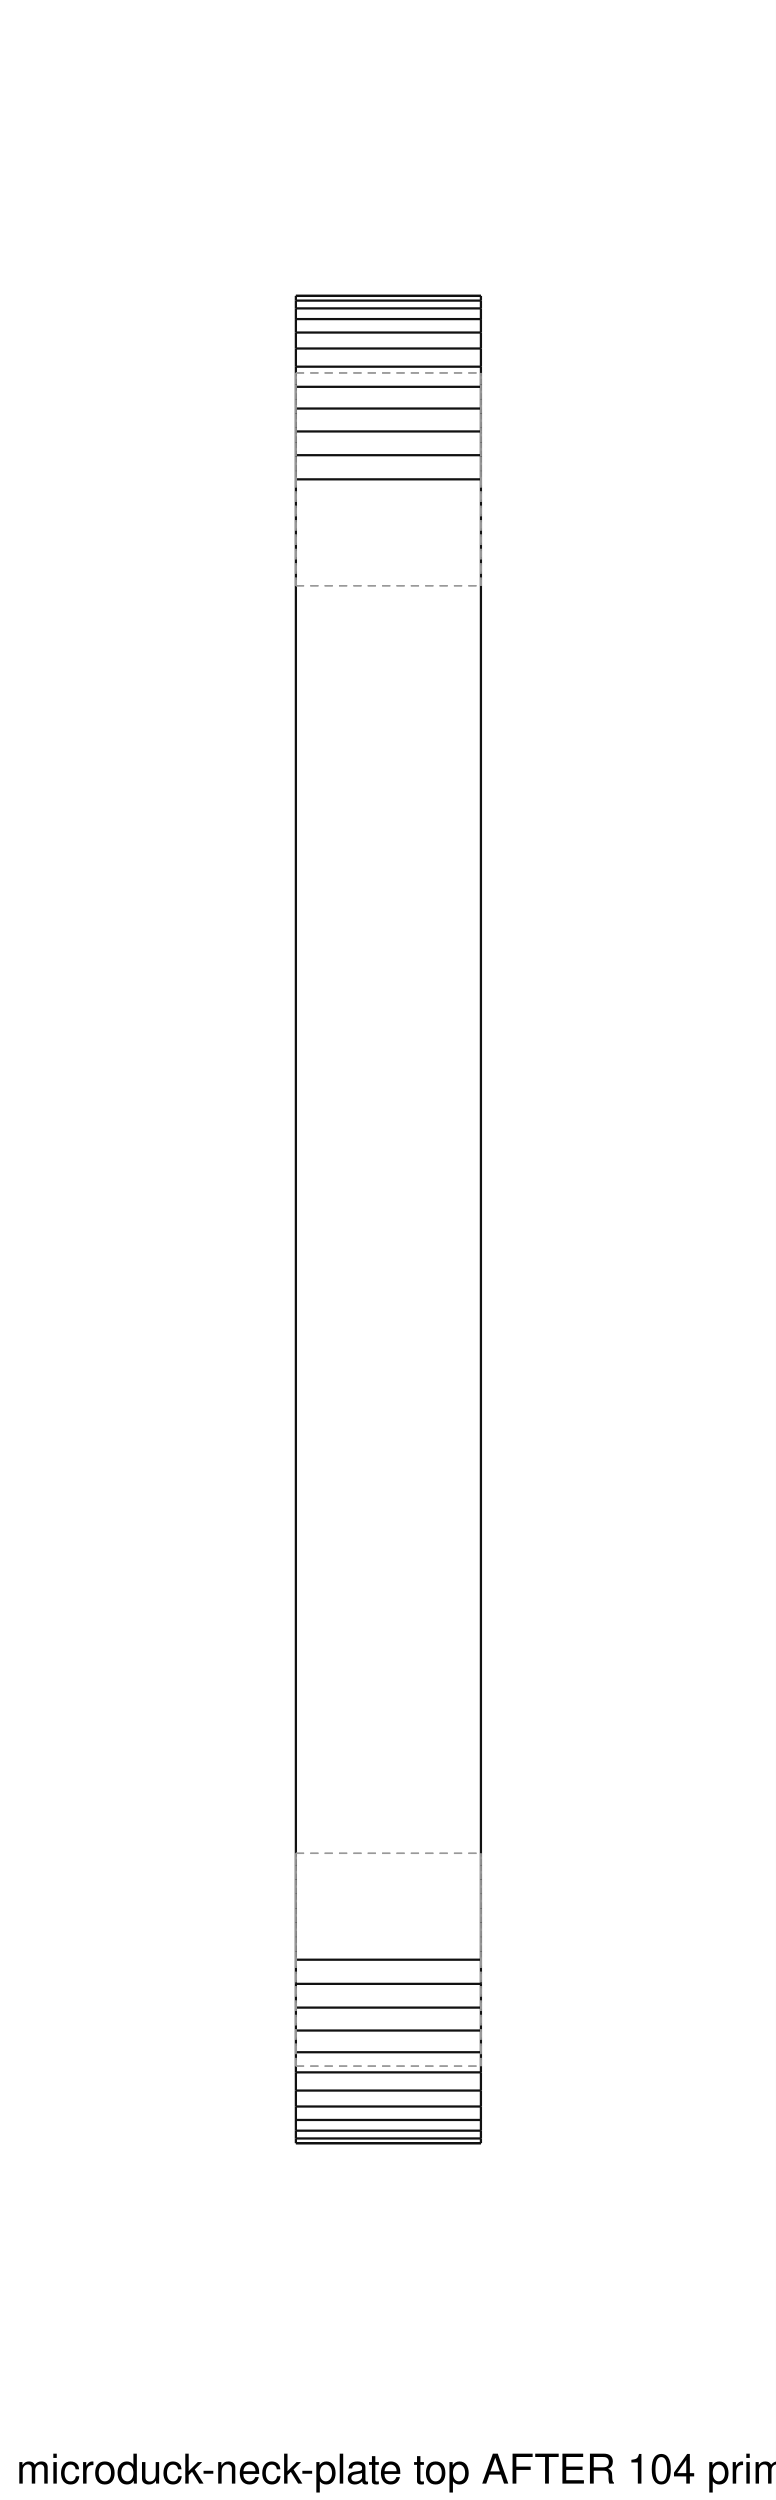
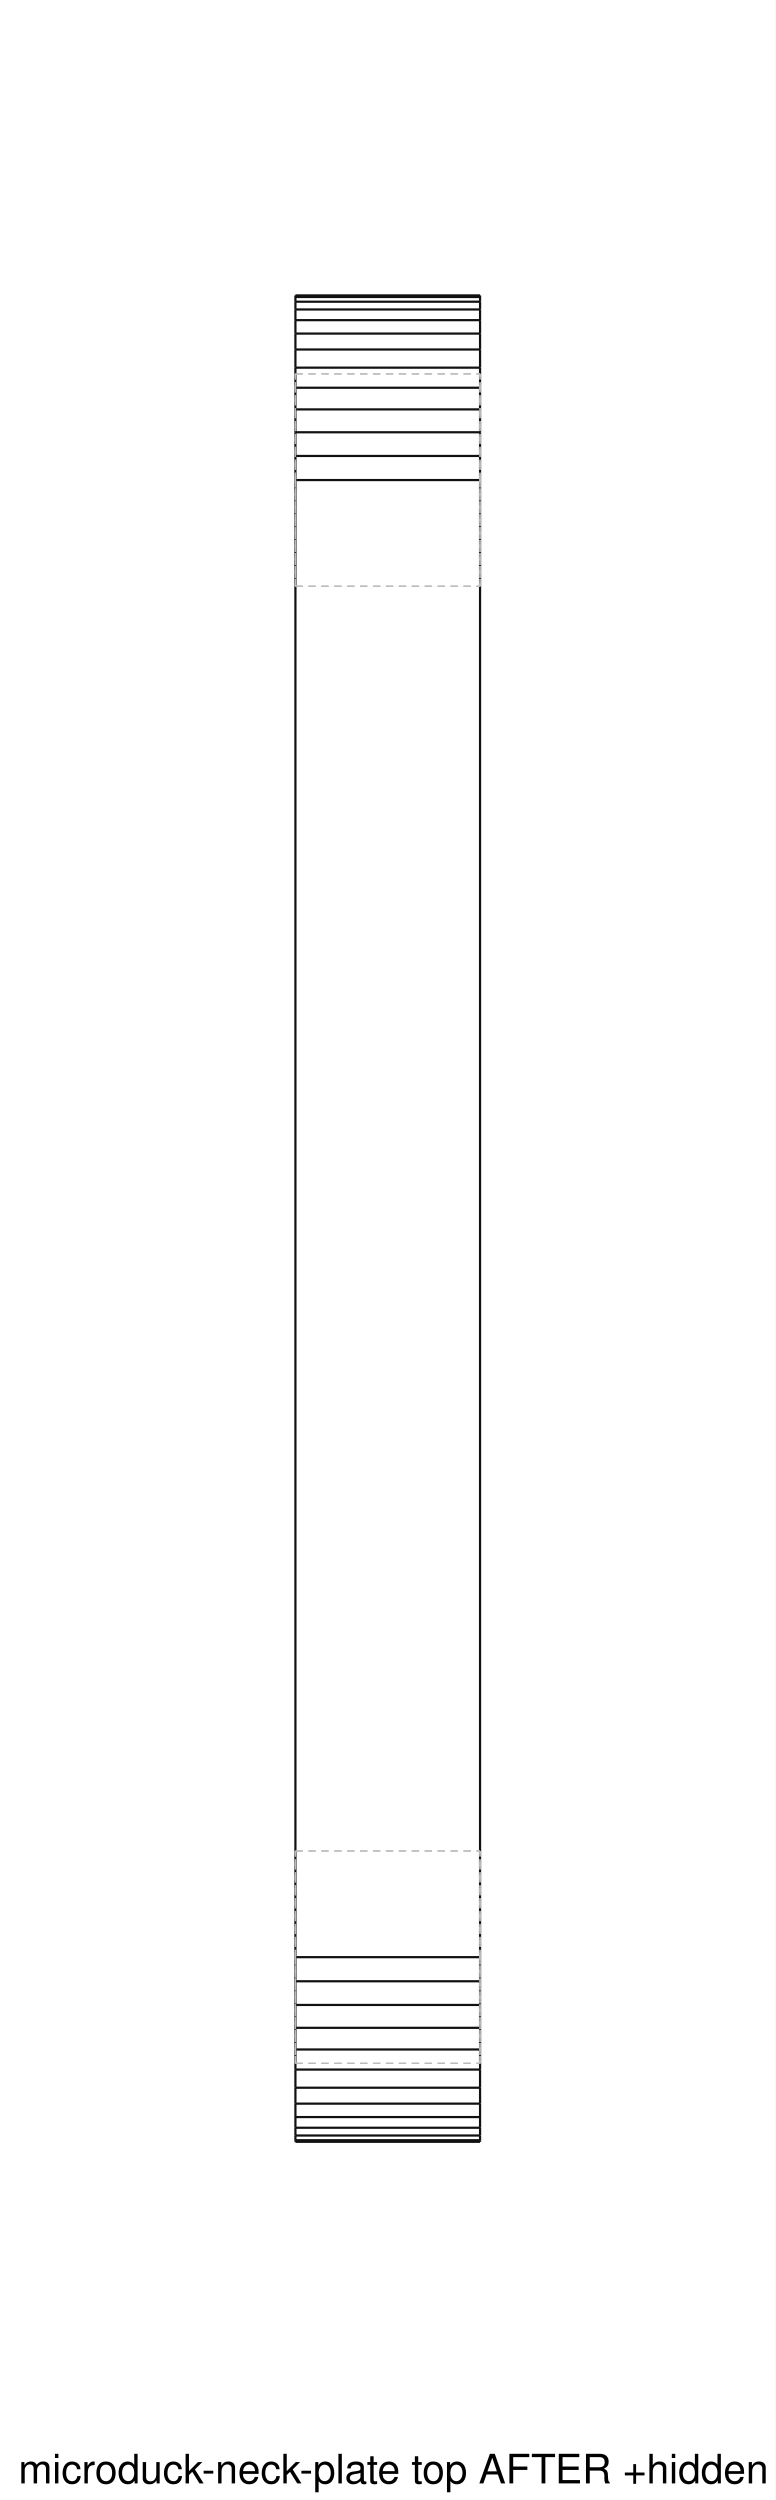
- <svg xmlns="http://www.w3.org/2000/svg" width="378" height="1218" viewBox="0 0 378 1218">
+ <svg xmlns="http://www.w3.org/2000/svg" width="420" height="1354" viewBox="0 0 420 1354">
  <rect width="100%" height="100%" fill="#fff" />
-   <line x1="144.154" y1="144.154" x2="234.309" y2="144.154" stroke="#111" stroke-width="1.1" />
-   <line x1="144.154" y1="144.154" x2="144.154" y2="146.455" stroke="#111" stroke-width="1.1" />
-   <line x1="144.154" y1="144.154" x2="234.309" y2="144.154" stroke="#111" stroke-width="1.1" />
-   <line x1="144.154" y1="146.455" x2="144.154" y2="150.246" stroke="#111" stroke-width="1.1" />
-   <line x1="144.154" y1="146.455" x2="234.309" y2="146.455" stroke="#111" stroke-width="1.1" />
-   <line x1="144.154" y1="150.246" x2="144.154" y2="155.461" stroke="#111" stroke-width="1.1" />
-   <line x1="144.154" y1="150.246" x2="234.309" y2="150.246" stroke="#111" stroke-width="1.1" />
-   <line x1="144.154" y1="155.461" x2="144.154" y2="162.013" stroke="#111" stroke-width="1.1" />
-   <line x1="144.154" y1="155.461" x2="234.309" y2="155.461" stroke="#111" stroke-width="1.1" />
-   <line x1="144.154" y1="162.013" x2="144.154" y2="169.789" stroke="#111" stroke-width="1.1" />
-   <line x1="144.154" y1="162.013" x2="234.309" y2="162.013" stroke="#111" stroke-width="1.1" />
-   <line x1="144.154" y1="169.789" x2="144.154" y2="178.655" stroke="#111" stroke-width="1.1" />
-   <line x1="144.154" y1="169.789" x2="234.309" y2="169.789" stroke="#111" stroke-width="1.1" />
-   <line x1="144.154" y1="178.655" x2="144.154" y2="188.460" stroke="#111" stroke-width="1.1" />
-   <line x1="144.154" y1="178.655" x2="234.309" y2="178.655" stroke="#111" stroke-width="1.1" />
-   <line x1="144.154" y1="188.460" x2="144.154" y2="199.037" stroke="#111" stroke-width="1.1" />
-   <line x1="144.154" y1="188.460" x2="234.309" y2="188.460" stroke="#111" stroke-width="1.1" />
-   <line x1="144.154" y1="199.037" x2="144.154" y2="210.204" stroke="#111" stroke-width="1.1" />
-   <line x1="144.154" y1="199.037" x2="234.309" y2="199.037" stroke="#111" stroke-width="1.1" />
-   <line x1="144.154" y1="210.204" x2="144.154" y2="221.770" stroke="#111" stroke-width="1.1" />
-   <line x1="144.154" y1="210.204" x2="234.309" y2="210.204" stroke="#111" stroke-width="1.1" />
-   <line x1="144.154" y1="221.770" x2="144.154" y2="233.537" stroke="#111" stroke-width="1.1" />
-   <line x1="144.154" y1="221.770" x2="234.309" y2="221.770" stroke="#111" stroke-width="1.1" />
-   <line x1="144.154" y1="233.537" x2="144.154" y2="954.771" stroke="#111" stroke-width="1.1" />
-   <line x1="144.154" y1="233.537" x2="234.309" y2="233.537" stroke="#111" stroke-width="1.1" />
-   <line x1="144.154" y1="954.771" x2="144.154" y2="966.539" stroke="#111" stroke-width="1.1" />
-   <line x1="144.154" y1="954.771" x2="234.309" y2="954.771" stroke="#111" stroke-width="1.1" />
-   <line x1="144.154" y1="966.539" x2="144.154" y2="978.105" stroke="#111" stroke-width="1.1" />
-   <line x1="144.154" y1="966.539" x2="234.309" y2="966.539" stroke="#111" stroke-width="1.1" />
-   <line x1="144.154" y1="978.105" x2="144.154" y2="989.272" stroke="#111" stroke-width="1.1" />
-   <line x1="144.154" y1="978.105" x2="234.309" y2="978.105" stroke="#111" stroke-width="1.1" />
-   <line x1="144.154" y1="989.272" x2="144.154" y2="999.848" stroke="#111" stroke-width="1.1" />
-   <line x1="144.154" y1="989.272" x2="234.309" y2="989.272" stroke="#111" stroke-width="1.1" />
-   <line x1="144.154" y1="999.848" x2="144.154" y2="1009.654" stroke="#111" stroke-width="1.1" />
-   <line x1="144.154" y1="999.848" x2="234.309" y2="999.848" stroke="#111" stroke-width="1.1" />
-   <line x1="144.154" y1="1009.654" x2="144.154" y2="1018.520" stroke="#111" stroke-width="1.1" />
-   <line x1="144.154" y1="1009.654" x2="234.309" y2="1009.654" stroke="#111" stroke-width="1.1" />
-   <line x1="144.154" y1="1018.520" x2="144.154" y2="1026.295" stroke="#111" stroke-width="1.1" />
-   <line x1="144.154" y1="1018.520" x2="234.309" y2="1018.520" stroke="#111" stroke-width="1.1" />
-   <line x1="144.154" y1="1026.295" x2="144.154" y2="1032.847" stroke="#111" stroke-width="1.1" />
-   <line x1="144.154" y1="1026.295" x2="234.309" y2="1026.295" stroke="#111" stroke-width="1.1" />
-   <line x1="144.154" y1="1032.847" x2="144.154" y2="1038.063" stroke="#111" stroke-width="1.1" />
-   <line x1="144.154" y1="1032.847" x2="234.309" y2="1032.847" stroke="#111" stroke-width="1.1" />
-   <line x1="144.154" y1="1038.063" x2="144.154" y2="1041.854" stroke="#111" stroke-width="1.1" />
-   <line x1="144.154" y1="1038.063" x2="234.309" y2="1038.063" stroke="#111" stroke-width="1.1" />
-   <line x1="144.154" y1="1041.854" x2="144.154" y2="1044.154" stroke="#111" stroke-width="1.1" />
-   <line x1="144.154" y1="1041.854" x2="234.309" y2="1041.854" stroke="#111" stroke-width="1.1" />
-   <line x1="144.154" y1="1044.154" x2="234.309" y2="1044.154" stroke="#111" stroke-width="1.1" />
-   <line x1="144.154" y1="1044.154" x2="234.309" y2="1044.154" stroke="#111" stroke-width="1.1" />
-   <line x1="234.309" y1="144.154" x2="234.309" y2="146.455" stroke="#111" stroke-width="1.1" />
-   <line x1="234.309" y1="146.455" x2="234.309" y2="150.246" stroke="#111" stroke-width="1.1" />
-   <line x1="234.309" y1="150.246" x2="234.309" y2="155.461" stroke="#111" stroke-width="1.1" />
-   <line x1="234.309" y1="155.461" x2="234.309" y2="162.013" stroke="#111" stroke-width="1.1" />
-   <line x1="234.309" y1="162.013" x2="234.309" y2="169.789" stroke="#111" stroke-width="1.1" />
-   <line x1="234.309" y1="169.789" x2="234.309" y2="178.655" stroke="#111" stroke-width="1.1" />
-   <line x1="234.309" y1="178.655" x2="234.309" y2="188.460" stroke="#111" stroke-width="1.1" />
-   <line x1="234.309" y1="188.460" x2="234.309" y2="199.037" stroke="#111" stroke-width="1.1" />
-   <line x1="234.309" y1="199.037" x2="234.309" y2="210.204" stroke="#111" stroke-width="1.1" />
-   <line x1="234.309" y1="210.204" x2="234.309" y2="221.770" stroke="#111" stroke-width="1.1" />
-   <line x1="234.309" y1="221.770" x2="234.309" y2="233.537" stroke="#111" stroke-width="1.1" />
-   <line x1="234.309" y1="233.537" x2="234.309" y2="954.771" stroke="#111" stroke-width="1.1" />
-   <line x1="234.309" y1="954.771" x2="234.309" y2="966.539" stroke="#111" stroke-width="1.1" />
-   <line x1="234.309" y1="966.539" x2="234.309" y2="978.105" stroke="#111" stroke-width="1.1" />
-   <line x1="234.309" y1="978.105" x2="234.309" y2="989.272" stroke="#111" stroke-width="1.1" />
-   <line x1="234.309" y1="989.272" x2="234.309" y2="999.848" stroke="#111" stroke-width="1.1" />
-   <line x1="234.309" y1="999.848" x2="234.309" y2="1009.654" stroke="#111" stroke-width="1.1" />
-   <line x1="234.309" y1="1009.654" x2="234.309" y2="1018.520" stroke="#111" stroke-width="1.1" />
-   <line x1="234.309" y1="1018.520" x2="234.309" y2="1026.295" stroke="#111" stroke-width="1.1" />
-   <line x1="234.309" y1="1026.295" x2="234.309" y2="1032.847" stroke="#111" stroke-width="1.1" />
-   <line x1="234.309" y1="1032.847" x2="234.309" y2="1038.063" stroke="#111" stroke-width="1.1" />
-   <line x1="234.309" y1="1038.063" x2="234.309" y2="1041.854" stroke="#111" stroke-width="1.1" />
-   <line x1="234.309" y1="1041.854" x2="234.309" y2="1044.154" stroke="#111" stroke-width="1.1" />
-   <line x1="144.154" y1="233.537" x2="144.154" y2="285.376" stroke="#999" stroke-width="0.7" stroke-dasharray="4,3" />
-   <line x1="144.154" y1="233.537" x2="144.154" y2="181.699" stroke="#999" stroke-width="0.7" stroke-dasharray="4,3" />
-   <line x1="144.154" y1="233.537" x2="144.154" y2="285.376" stroke="#999" stroke-width="0.7" stroke-dasharray="4,3" />
-   <line x1="144.154" y1="233.537" x2="144.154" y2="181.699" stroke="#999" stroke-width="0.7" stroke-dasharray="4,3" />
-   <line x1="144.154" y1="954.771" x2="144.154" y2="1006.610" stroke="#999" stroke-width="0.7" stroke-dasharray="4,3" />
-   <line x1="144.154" y1="954.771" x2="144.154" y2="902.933" stroke="#999" stroke-width="0.7" stroke-dasharray="4,3" />
-   <line x1="144.154" y1="954.771" x2="144.154" y2="1006.610" stroke="#999" stroke-width="0.7" stroke-dasharray="4,3" />
-   <line x1="144.154" y1="954.771" x2="144.154" y2="902.933" stroke="#999" stroke-width="0.7" stroke-dasharray="4,3" />
-   <line x1="144.154" y1="1006.610" x2="144.154" y2="902.933" stroke="#999" stroke-width="0.7" stroke-dasharray="4,3" />
-   <line x1="144.154" y1="1006.610" x2="144.154" y2="902.933" stroke="#999" stroke-width="0.7" stroke-dasharray="4,3" />
-   <line x1="144.154" y1="1006.610" x2="234.309" y2="1006.610" stroke="#999" stroke-width="0.7" stroke-dasharray="4,3" />
-   <line x1="144.154" y1="1006.610" x2="234.309" y2="1006.610" stroke="#999" stroke-width="0.7" stroke-dasharray="4,3" />
-   <line x1="144.154" y1="902.933" x2="234.309" y2="902.933" stroke="#999" stroke-width="0.7" stroke-dasharray="4,3" />
-   <line x1="144.154" y1="902.933" x2="234.309" y2="902.933" stroke="#999" stroke-width="0.7" stroke-dasharray="4,3" />
-   <line x1="144.154" y1="285.376" x2="144.154" y2="181.699" stroke="#999" stroke-width="0.7" stroke-dasharray="4,3" />
-   <line x1="144.154" y1="285.376" x2="144.154" y2="181.699" stroke="#999" stroke-width="0.7" stroke-dasharray="4,3" />
-   <line x1="144.154" y1="285.376" x2="234.309" y2="285.376" stroke="#999" stroke-width="0.7" stroke-dasharray="4,3" />
-   <line x1="144.154" y1="285.376" x2="234.309" y2="285.376" stroke="#999" stroke-width="0.7" stroke-dasharray="4,3" />
-   <line x1="144.154" y1="181.699" x2="234.309" y2="181.699" stroke="#999" stroke-width="0.7" stroke-dasharray="4,3" />
-   <line x1="144.154" y1="181.699" x2="234.309" y2="181.699" stroke="#999" stroke-width="0.7" stroke-dasharray="4,3" />
-   <line x1="234.309" y1="233.537" x2="234.309" y2="285.376" stroke="#999" stroke-width="0.7" stroke-dasharray="4,3" />
-   <line x1="234.309" y1="233.537" x2="234.309" y2="181.699" stroke="#999" stroke-width="0.7" stroke-dasharray="4,3" />
-   <line x1="234.309" y1="233.537" x2="234.309" y2="285.376" stroke="#999" stroke-width="0.7" stroke-dasharray="4,3" />
-   <line x1="234.309" y1="233.537" x2="234.309" y2="181.699" stroke="#999" stroke-width="0.7" stroke-dasharray="4,3" />
-   <line x1="234.309" y1="954.771" x2="234.309" y2="1006.610" stroke="#999" stroke-width="0.7" stroke-dasharray="4,3" />
-   <line x1="234.309" y1="954.771" x2="234.309" y2="902.933" stroke="#999" stroke-width="0.7" stroke-dasharray="4,3" />
-   <line x1="234.309" y1="954.771" x2="234.309" y2="1006.610" stroke="#999" stroke-width="0.7" stroke-dasharray="4,3" />
-   <line x1="234.309" y1="954.771" x2="234.309" y2="902.933" stroke="#999" stroke-width="0.7" stroke-dasharray="4,3" />
-   <line x1="234.309" y1="1006.610" x2="234.309" y2="902.933" stroke="#999" stroke-width="0.7" stroke-dasharray="4,3" />
-   <line x1="234.309" y1="1006.610" x2="234.309" y2="902.933" stroke="#999" stroke-width="0.7" stroke-dasharray="4,3" />
-   <line x1="234.309" y1="285.376" x2="234.309" y2="181.699" stroke="#999" stroke-width="0.7" stroke-dasharray="4,3" />
-   <line x1="234.309" y1="285.376" x2="234.309" y2="181.699" stroke="#999" stroke-width="0.7" stroke-dasharray="4,3" />
-   <text x="8" y="1210" font-family="Helvetica" font-size="20" fill="#000">microduck-neck-plate top AFTER  104 prims</text>
+   <line x1="160.000" y1="160.856" x2="160.000" y2="160.000" stroke="#111" stroke-width="1.2" />
+   <line x1="160.000" y1="160.000" x2="260.000" y2="160.000" stroke="#111" stroke-width="1.2" />
+   <line x1="260.000" y1="160.000" x2="260.000" y2="160.856" stroke="#111" stroke-width="1.2" />
+   <line x1="160.000" y1="160.856" x2="160.000" y2="163.407" stroke="#111" stroke-width="1.2" />
+   <line x1="160.000" y1="160.856" x2="260.000" y2="160.856" stroke="#111" stroke-width="1.2" />
+   <line x1="160.000" y1="163.407" x2="160.000" y2="167.612" stroke="#111" stroke-width="1.2" />
+   <line x1="160.000" y1="163.407" x2="260.000" y2="163.407" stroke="#111" stroke-width="1.2" />
+   <line x1="160.000" y1="167.612" x2="160.000" y2="173.397" stroke="#111" stroke-width="1.2" />
+   <line x1="160.000" y1="167.612" x2="260.000" y2="167.612" stroke="#111" stroke-width="1.2" />
+   <line x1="160.000" y1="173.397" x2="160.000" y2="180.665" stroke="#111" stroke-width="1.2" />
+   <line x1="160.000" y1="173.397" x2="260.000" y2="173.397" stroke="#111" stroke-width="1.2" />
+   <line x1="160.000" y1="180.665" x2="160.000" y2="189.289" stroke="#111" stroke-width="1.2" />
+   <line x1="160.000" y1="180.665" x2="260.000" y2="180.665" stroke="#111" stroke-width="1.2" />
+   <line x1="160.000" y1="189.289" x2="160.000" y2="199.124" stroke="#111" stroke-width="1.2" />
+   <line x1="160.000" y1="189.289" x2="260.000" y2="189.289" stroke="#111" stroke-width="1.2" />
+   <line x1="160.000" y1="199.124" x2="160.000" y2="210.000" stroke="#111" stroke-width="1.2" />
+   <line x1="160.000" y1="199.124" x2="260.000" y2="199.124" stroke="#111" stroke-width="1.2" />
+   <line x1="160.000" y1="210.000" x2="160.000" y2="221.732" stroke="#111" stroke-width="1.2" />
+   <line x1="160.000" y1="210.000" x2="260.000" y2="210.000" stroke="#111" stroke-width="1.2" />
+   <line x1="160.000" y1="221.732" x2="160.000" y2="234.118" stroke="#111" stroke-width="1.2" />
+   <line x1="160.000" y1="221.732" x2="260.000" y2="221.732" stroke="#111" stroke-width="1.2" />
+   <line x1="160.000" y1="234.118" x2="160.000" y2="246.947" stroke="#111" stroke-width="1.2" />
+   <line x1="160.000" y1="234.118" x2="260.000" y2="234.118" stroke="#111" stroke-width="1.2" />
+   <line x1="160.000" y1="246.947" x2="160.000" y2="260.000" stroke="#111" stroke-width="1.2" />
+   <line x1="160.000" y1="246.947" x2="260.000" y2="246.947" stroke="#111" stroke-width="1.2" />
+   <line x1="160.000" y1="260.000" x2="160.000" y2="1060.000" stroke="#111" stroke-width="1.2" />
+   <line x1="160.000" y1="260.000" x2="260.000" y2="260.000" stroke="#111" stroke-width="1.2" />
+   <line x1="160.000" y1="1060.000" x2="160.000" y2="1073.053" stroke="#111" stroke-width="1.2" />
+   <line x1="160.000" y1="1060.000" x2="260.000" y2="1060.000" stroke="#111" stroke-width="1.2" />
+   <line x1="160.000" y1="1073.053" x2="160.000" y2="1085.882" stroke="#111" stroke-width="1.2" />
+   <line x1="160.000" y1="1073.053" x2="260.000" y2="1073.053" stroke="#111" stroke-width="1.2" />
+   <line x1="160.000" y1="1085.882" x2="160.000" y2="1098.268" stroke="#111" stroke-width="1.2" />
+   <line x1="160.000" y1="1085.882" x2="260.000" y2="1085.882" stroke="#111" stroke-width="1.2" />
+   <line x1="160.000" y1="1098.268" x2="160.000" y2="1110.000" stroke="#111" stroke-width="1.2" />
+   <line x1="160.000" y1="1098.268" x2="260.000" y2="1098.268" stroke="#111" stroke-width="1.2" />
+   <line x1="160.000" y1="1110.000" x2="160.000" y2="1120.876" stroke="#111" stroke-width="1.2" />
+   <line x1="160.000" y1="1110.000" x2="260.000" y2="1110.000" stroke="#111" stroke-width="1.2" />
+   <line x1="160.000" y1="1120.876" x2="160.000" y2="1130.711" stroke="#111" stroke-width="1.2" />
+   <line x1="160.000" y1="1120.876" x2="260.000" y2="1120.876" stroke="#111" stroke-width="1.2" />
+   <line x1="160.000" y1="1130.711" x2="160.000" y2="1139.335" stroke="#111" stroke-width="1.2" />
+   <line x1="160.000" y1="1130.711" x2="260.000" y2="1130.711" stroke="#111" stroke-width="1.2" />
+   <line x1="160.000" y1="1139.335" x2="160.000" y2="1146.603" stroke="#111" stroke-width="1.2" />
+   <line x1="160.000" y1="1139.335" x2="260.000" y2="1139.335" stroke="#111" stroke-width="1.2" />
+   <line x1="160.000" y1="1146.603" x2="160.000" y2="1152.388" stroke="#111" stroke-width="1.2" />
+   <line x1="160.000" y1="1146.603" x2="260.000" y2="1146.603" stroke="#111" stroke-width="1.2" />
+   <line x1="160.000" y1="1152.388" x2="160.000" y2="1156.593" stroke="#111" stroke-width="1.2" />
+   <line x1="160.000" y1="1152.388" x2="260.000" y2="1152.388" stroke="#111" stroke-width="1.2" />
+   <line x1="160.000" y1="1156.593" x2="160.000" y2="1159.144" stroke="#111" stroke-width="1.2" />
+   <line x1="160.000" y1="1156.593" x2="260.000" y2="1156.593" stroke="#111" stroke-width="1.2" />
+   <line x1="160.000" y1="1159.144" x2="160.000" y2="1160.000" stroke="#111" stroke-width="1.2" />
+   <line x1="160.000" y1="1160.000" x2="260.000" y2="1160.000" stroke="#111" stroke-width="1.2" />
+   <line x1="260.000" y1="1160.000" x2="260.000" y2="1159.144" stroke="#111" stroke-width="1.2" />
+   <line x1="160.000" y1="1159.144" x2="260.000" y2="1159.144" stroke="#111" stroke-width="1.2" />
+   <line x1="260.000" y1="160.856" x2="260.000" y2="163.407" stroke="#111" stroke-width="1.2" />
+   <line x1="260.000" y1="163.407" x2="260.000" y2="167.612" stroke="#111" stroke-width="1.2" />
+   <line x1="260.000" y1="167.612" x2="260.000" y2="173.397" stroke="#111" stroke-width="1.2" />
+   <line x1="260.000" y1="173.397" x2="260.000" y2="180.665" stroke="#111" stroke-width="1.2" />
+   <line x1="260.000" y1="180.665" x2="260.000" y2="189.289" stroke="#111" stroke-width="1.2" />
+   <line x1="260.000" y1="189.289" x2="260.000" y2="199.124" stroke="#111" stroke-width="1.2" />
+   <line x1="260.000" y1="199.124" x2="260.000" y2="210.000" stroke="#111" stroke-width="1.2" />
+   <line x1="260.000" y1="210.000" x2="260.000" y2="221.732" stroke="#111" stroke-width="1.2" />
+   <line x1="260.000" y1="221.732" x2="260.000" y2="234.118" stroke="#111" stroke-width="1.2" />
+   <line x1="260.000" y1="234.118" x2="260.000" y2="246.947" stroke="#111" stroke-width="1.2" />
+   <line x1="260.000" y1="246.947" x2="260.000" y2="260.000" stroke="#111" stroke-width="1.2" />
+   <line x1="260.000" y1="260.000" x2="260.000" y2="1060.000" stroke="#111" stroke-width="1.2" />
+   <line x1="260.000" y1="1060.000" x2="260.000" y2="1073.053" stroke="#111" stroke-width="1.2" />
+   <line x1="260.000" y1="1073.053" x2="260.000" y2="1085.882" stroke="#111" stroke-width="1.2" />
+   <line x1="260.000" y1="1085.882" x2="260.000" y2="1098.268" stroke="#111" stroke-width="1.2" />
+   <line x1="260.000" y1="1098.268" x2="260.000" y2="1110.000" stroke="#111" stroke-width="1.2" />
+   <line x1="260.000" y1="1110.000" x2="260.000" y2="1120.876" stroke="#111" stroke-width="1.2" />
+   <line x1="260.000" y1="1120.876" x2="260.000" y2="1130.711" stroke="#111" stroke-width="1.2" />
+   <line x1="260.000" y1="1130.711" x2="260.000" y2="1139.335" stroke="#111" stroke-width="1.2" />
+   <line x1="260.000" y1="1139.335" x2="260.000" y2="1146.603" stroke="#111" stroke-width="1.2" />
+   <line x1="260.000" y1="1146.603" x2="260.000" y2="1152.388" stroke="#111" stroke-width="1.2" />
+   <line x1="260.000" y1="1152.388" x2="260.000" y2="1156.593" stroke="#111" stroke-width="1.2" />
+   <line x1="260.000" y1="1156.593" x2="260.000" y2="1159.144" stroke="#111" stroke-width="1.2" />
+   <line x1="160.000" y1="260.000" x2="160.000" y2="317.500" stroke="#bbb" stroke-width="0.7" stroke-dasharray="4,3" />
+   <line x1="160.000" y1="260.000" x2="160.000" y2="202.500" stroke="#bbb" stroke-width="0.7" stroke-dasharray="4,3" />
+   <line x1="160.000" y1="260.000" x2="160.000" y2="317.500" stroke="#bbb" stroke-width="0.7" stroke-dasharray="4,3" />
+   <line x1="160.000" y1="260.000" x2="160.000" y2="202.500" stroke="#bbb" stroke-width="0.7" stroke-dasharray="4,3" />
+   <line x1="160.000" y1="1060.000" x2="160.000" y2="1117.500" stroke="#bbb" stroke-width="0.7" stroke-dasharray="4,3" />
+   <line x1="160.000" y1="1060.000" x2="160.000" y2="1002.500" stroke="#bbb" stroke-width="0.7" stroke-dasharray="4,3" />
+   <line x1="160.000" y1="1060.000" x2="160.000" y2="1117.500" stroke="#bbb" stroke-width="0.7" stroke-dasharray="4,3" />
+   <line x1="160.000" y1="1060.000" x2="160.000" y2="1002.500" stroke="#bbb" stroke-width="0.7" stroke-dasharray="4,3" />
+   <line x1="160.000" y1="1117.500" x2="160.000" y2="1002.500" stroke="#bbb" stroke-width="0.7" stroke-dasharray="4,3" />
+   <line x1="160.000" y1="1117.500" x2="160.000" y2="1002.500" stroke="#bbb" stroke-width="0.7" stroke-dasharray="4,3" />
+   <line x1="160.000" y1="1117.500" x2="260.000" y2="1117.500" stroke="#bbb" stroke-width="0.7" stroke-dasharray="4,3" />
+   <line x1="160.000" y1="1117.500" x2="260.000" y2="1117.500" stroke="#bbb" stroke-width="0.7" stroke-dasharray="4,3" />
+   <line x1="160.000" y1="1002.500" x2="260.000" y2="1002.500" stroke="#bbb" stroke-width="0.7" stroke-dasharray="4,3" />
+   <line x1="160.000" y1="1002.500" x2="260.000" y2="1002.500" stroke="#bbb" stroke-width="0.7" stroke-dasharray="4,3" />
+   <line x1="160.000" y1="317.500" x2="160.000" y2="202.500" stroke="#bbb" stroke-width="0.7" stroke-dasharray="4,3" />
+   <line x1="160.000" y1="317.500" x2="160.000" y2="202.500" stroke="#bbb" stroke-width="0.7" stroke-dasharray="4,3" />
+   <line x1="160.000" y1="317.500" x2="260.000" y2="317.500" stroke="#bbb" stroke-width="0.7" stroke-dasharray="4,3" />
+   <line x1="160.000" y1="317.500" x2="260.000" y2="317.500" stroke="#bbb" stroke-width="0.7" stroke-dasharray="4,3" />
+   <line x1="160.000" y1="202.500" x2="260.000" y2="202.500" stroke="#bbb" stroke-width="0.7" stroke-dasharray="4,3" />
+   <line x1="160.000" y1="202.500" x2="260.000" y2="202.500" stroke="#bbb" stroke-width="0.7" stroke-dasharray="4,3" />
+   <line x1="260.000" y1="260.000" x2="260.000" y2="317.500" stroke="#bbb" stroke-width="0.7" stroke-dasharray="4,3" />
+   <line x1="260.000" y1="260.000" x2="260.000" y2="202.500" stroke="#bbb" stroke-width="0.7" stroke-dasharray="4,3" />
+   <line x1="260.000" y1="260.000" x2="260.000" y2="317.500" stroke="#bbb" stroke-width="0.7" stroke-dasharray="4,3" />
+   <line x1="260.000" y1="260.000" x2="260.000" y2="202.500" stroke="#bbb" stroke-width="0.7" stroke-dasharray="4,3" />
+   <line x1="260.000" y1="1060.000" x2="260.000" y2="1117.500" stroke="#bbb" stroke-width="0.7" stroke-dasharray="4,3" />
+   <line x1="260.000" y1="1060.000" x2="260.000" y2="1002.500" stroke="#bbb" stroke-width="0.7" stroke-dasharray="4,3" />
+   <line x1="260.000" y1="1060.000" x2="260.000" y2="1117.500" stroke="#bbb" stroke-width="0.7" stroke-dasharray="4,3" />
+   <line x1="260.000" y1="1060.000" x2="260.000" y2="1002.500" stroke="#bbb" stroke-width="0.7" stroke-dasharray="4,3" />
+   <line x1="260.000" y1="1117.500" x2="260.000" y2="1002.500" stroke="#bbb" stroke-width="0.7" stroke-dasharray="4,3" />
+   <line x1="260.000" y1="1117.500" x2="260.000" y2="1002.500" stroke="#bbb" stroke-width="0.7" stroke-dasharray="4,3" />
+   <line x1="260.000" y1="317.500" x2="260.000" y2="202.500" stroke="#bbb" stroke-width="0.7" stroke-dasharray="4,3" />
+   <line x1="260.000" y1="317.500" x2="260.000" y2="202.500" stroke="#bbb" stroke-width="0.7" stroke-dasharray="4,3" />
+   <text x="10" y="1345" font-family="Helvetica" font-size="22" fill="#000">microduck-neck-plate  top  AFTER +hidden  108 prims</text>
</svg>
